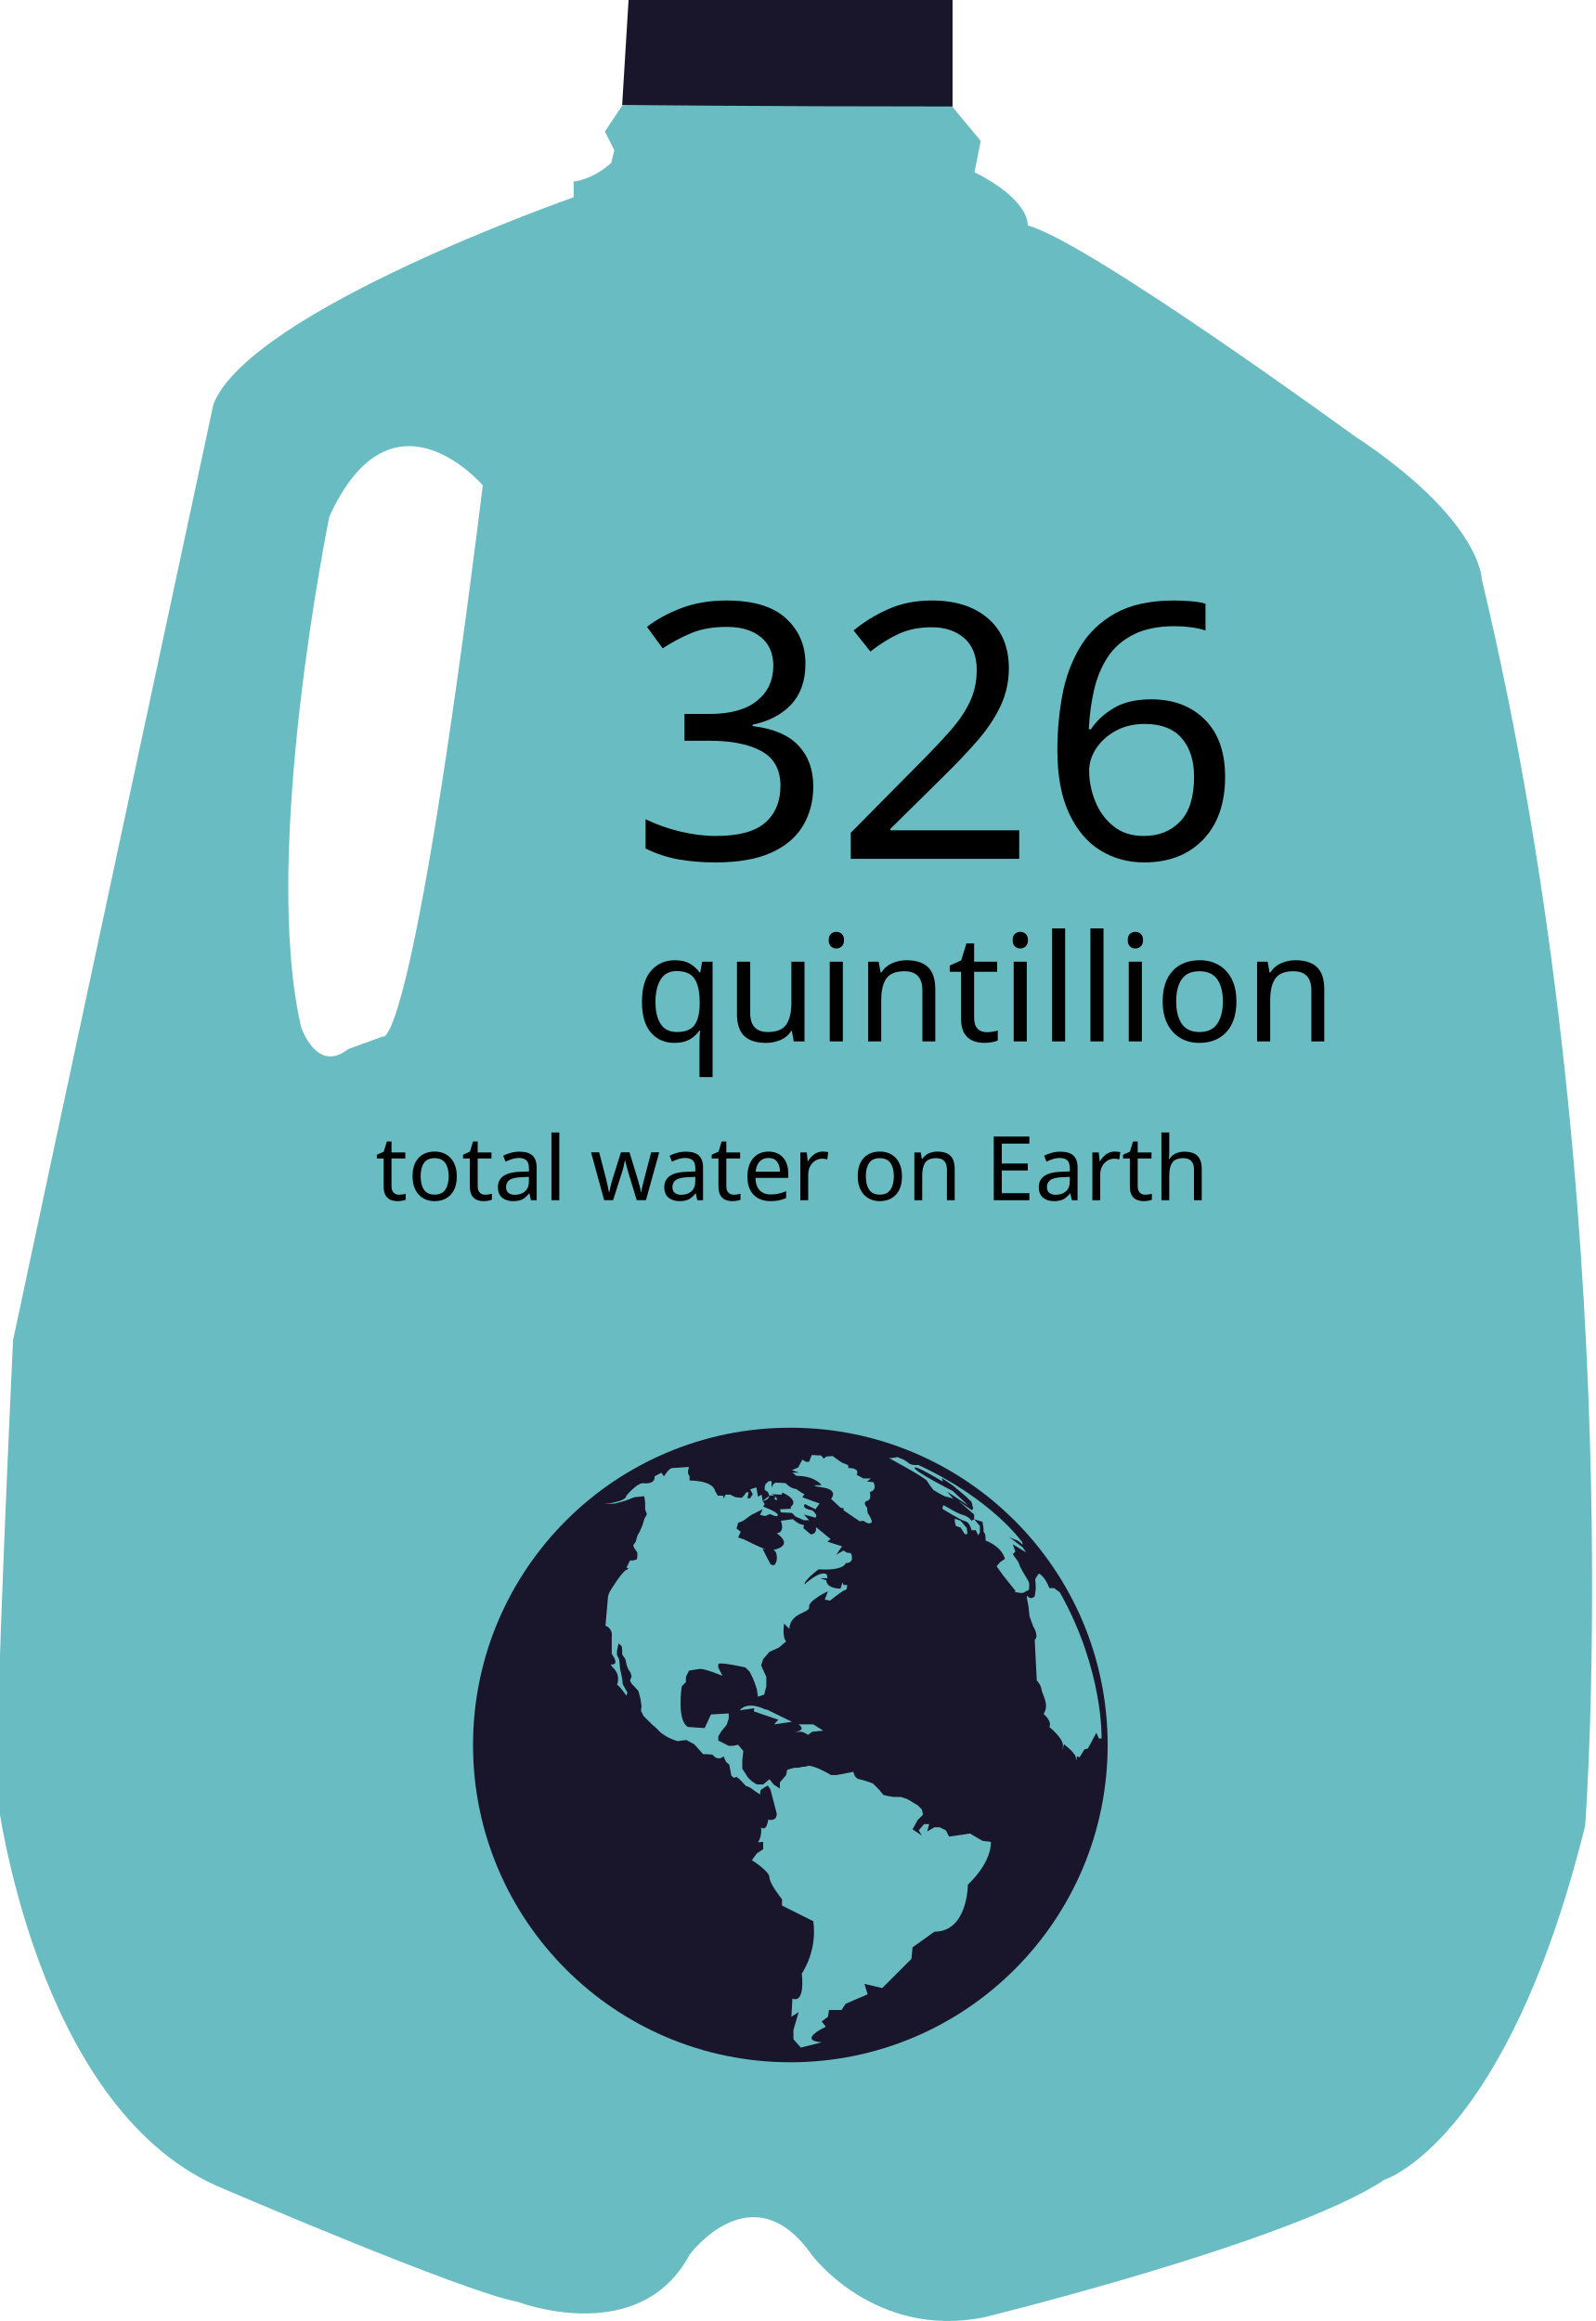
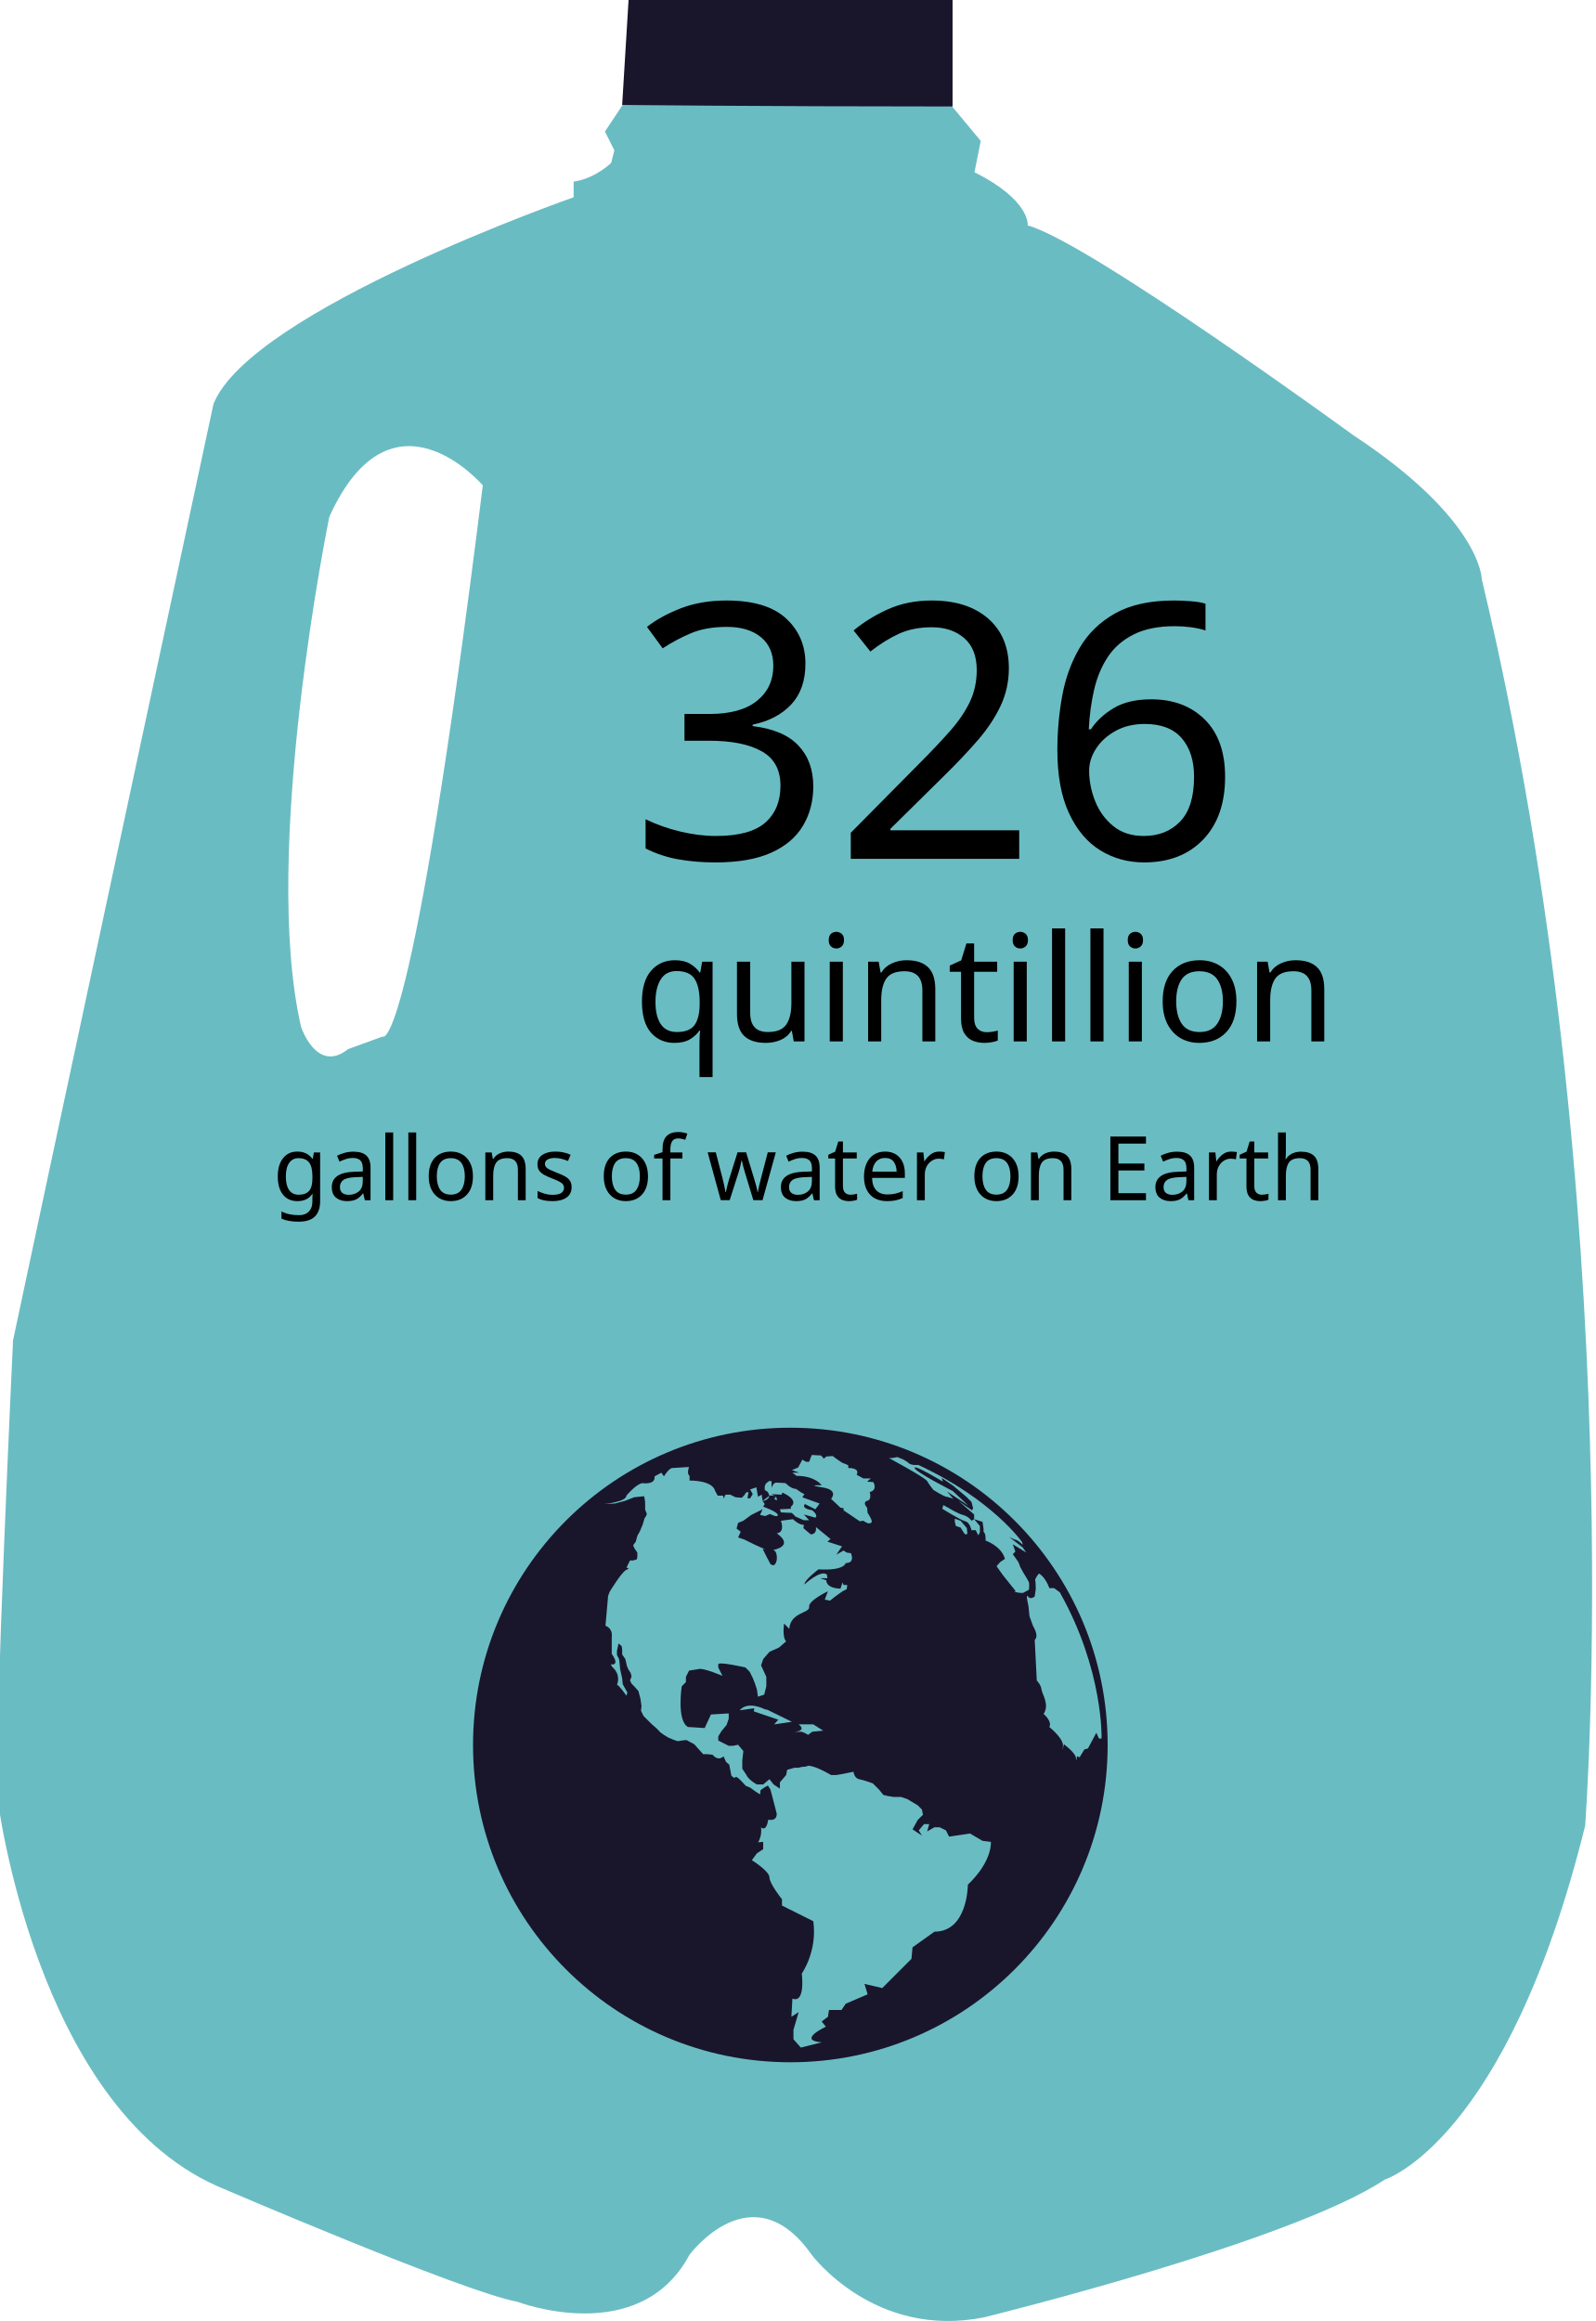
<svg xmlns="http://www.w3.org/2000/svg" version="1.1" id="Layer_1" x="0px" y="0px" width="536.378px" height="780.521px" viewBox="0 0 536.378 780.521" enable-background="new 0 0 536.378 780.521" xml:space="preserve">
  <g>
    <g>
      <path fill="#6ABCC3" d="M329.795,47.392l-2.106,10.53c18.959,9.479,17.903,17.903,17.903,17.903    c20.01,5.263,109.521,70.558,109.521,70.558c43.176,28.433,43.176,48.442,43.176,48.442    c50.553,211.678,34.752,419.134,34.752,419.134c-26.328,106.364-67.396,119.005-67.396,119.005    C434.049,754.024,330.852,779.3,330.852,779.3c-36.861,7.373-57.922-21.062-57.922-21.062c-20.01-28.435-41.069,0-41.069,0    c-16.853,31.595-57.922,15.798-57.922,15.798c-17.903-3.157-101.101-38.964-101.101-38.964    c-61.081-27.384-73.72-130.586-73.72-130.586c-1.052-20.011,5.267-153.751,5.267-153.751    C9.3,427.212,71.786,135.853,71.786,135.853c12.635-31.595,121.105-69.508,121.105-69.508v-5.267    c7.373-1.051,12.637-6.318,12.637-6.318l1.055-4.212l-3.161-6.318l8.424-12.636l2.175-18.333l100.026,15.161L329.795,47.392z     M162.352,163.23c0,0-30.543-35.806-51.604,10.534c0,0-23.17,112.683-9.479,171.655c0,0,5.267,15.797,15.798,7.373l11.584-4.212    C128.651,348.581,138.13,358.056,162.352,163.23z" />
    </g>
    <path fill="#19152B" d="M209.215,35.279c0,0,45.303,0.528,111.104,0.528V0H211.368L209.215,35.279z" />
  </g>
  <text transform="matrix(1 0 0 1 211.6836 288.8154)" font-family="'Interstate-Bold'" font-size="120">326 </text>
  <rect x="32.689" y="381.761" fill="none" width="468" height="82" />
-   <text transform="matrix(1 0 0 1 126.2461 403.6309)" font-family="'Interstate-Regular'" font-size="30">total water on Earth</text>
+   <text transform="matrix(1 0 0 1 91.7466 403.6309)" font-family="'Interstate-Regular'" font-size="30">gallons of water on Earth</text>
  <text transform="matrix(1 0 0 1 213.1182 350.21)" font-family="'Interstate-Bold'" font-size="50">quintillion</text>
  <path fill="#19162B" d="M372.468,586.821c0,58.921-47.772,106.693-106.699,106.693c-58.934,0-106.703-47.772-106.703-106.693  c0-58.936,47.769-106.702,106.703-106.702C324.695,480.119,372.468,527.887,372.468,586.821z M284.898,533.004h-1.225l-0.354-0.866  l-0.69,2.101c-5.101-0.179-4.752-2.809-4.752-2.809l-2.109-0.702h2.471l-0.184-1.229c-2.109-1.753-7.547,3.337-7.547,3.337  c0-1.579,4.742-5.09,4.742-5.09c8.779,0.522,9.131-2.109,9.131-2.109c3.328,0,1.752-3.333,1.752-3.333l-1.406-0.184l-1.053-0.696  l-2.457,1.4l1.928-2.808l-4.906-1.58l1.053-0.88l-4.92-4.031c0.346,2.63-1.758,2.45-1.758,2.45l-1.05-0.875l-1.411-1.229l0.174-1.06  c-1.753,0-3.685-1.932-3.685-1.932l-4.044,0.529c1.415,4.219-1.397,4.219-1.397,4.219c6.146,4.387-1.232,5.613-1.232,5.613  c1.588,0.347,1.232,3.339,1.232,3.339s-0.178,1.054-0.699,1.578c-0.534,0.534-1.411-0.167-1.411-0.167l-1.401-2.646l-1.233-2.461  c0,0,1.757,0,0.882,0c-0.882,0-7.026-3.149-7.026-3.149l-2.105-0.707l0.876-1.931l-1.405-1.056l0.529-1.927l1.753-0.707l2.63-1.932  l3.866-1.931l-0.876,1.931l1.758,0.347l1.579-0.697c0,0,2.638,1.4,2.638,0.352c0-1.06-4.92-2.808-4.92-2.808l0.524-0.882  l3.689-0.178l0.351-1.047c0.343-2.107-2.459-1.588-2.459-1.588c-0.348,1.688-2.284,1.764-2.284,1.764l-0.347-2.11l-1.229,0.704  l-0.534-3.159l-2.099,0.698l0.876,1.584l-0.876,1.406h-0.886l0.356-2.11l-0.877,0.175l-0.529,0.872l-0.877,0.886l-2.103-0.174  l-1.763-0.882c0,0-0.877,0-1.401,0c-0.53,0-0.704,1.401-0.704,1.401l-0.346-1.055h-1.763l-0.877-1.574  c-0.876-3.688-8.605-3.511-8.605-3.511v-1.585c-1.054-0.704-0.168-2.979-0.168-2.979l-5.451,0.346  c-1.225-0.177-2.981,2.808-2.981,2.808l-0.882-1.23l-2.282,1.23c0.352,2.987-4.035,2.283-4.035,2.283  c-2.11,0.183-5.442,4.214-5.442,4.214c0,2.108-7.555,2.812-7.555,2.812l3.689-0.177l3.337-0.872l3.16-1.229l3.332-0.355  c0,0,0.351,1.409,0.351,2.457c0,1.059,0,1.405,0,1.936c0,0.523,0.535,1.05,0.535,1.579c0,0.524-0.708,1.401-0.708,1.401  l-0.698,2.282l-0.886,2.112l-0.872,1.575l-0.525,1.936l-0.876,1.229l0.347,0.877l1.054,1.578v1.412l-0.168,0.872l-1.233,0.352  h-1.055l-1.229,2.461c0,0,1.575,0,0,0.703c-1.588,0.697-5.62,7.371-5.62,7.371l-0.529,1.412l-0.881,10.006  c2.639,1.045,2.11,3.684,2.11,3.684v5.792c2.985,4.22-0.348,3.518-0.348,3.518l0.525,0.87c3.155,2.816,1.579,5.973,1.579,5.973  c0.881,0.355,3.164,3.693,3.164,3.693l0.343-1.056l-1.576-2.812l-0.182-1.928l-0.688-3.159l-0.179-1.938l-0.177-1.407l-0.704-1.399  v-1.402l0.522-2.46l1.054,0.881l0.173,1.229v1.575l1.068,1.578l0.516,2.287l0.526,1.229l0.711,1.055l0.343,1.229l-0.521,1.404  l0.521,1.057l0.881,0.88l1.406,1.581l0.702,2.633l0.352,2.451l-0.179,1.581l0.877,1.761l1.406,1.401l1.411,1.4  c0,0,1.921,1.59,2.456,2.288c0.521,0.703,2.982,2.109,2.982,2.109s2.984,1.405,3.514,1.223c0.525-0.177,2.63-0.352,2.63-0.352  l2.638,1.405l2.982,3.338h1.227l1.936,0.184c2.11,2.451,3.685,0.521,3.685,0.521l0.881,1.935l1.054,0.877l0.708,3.688  c0,0,1.046,1.224,1.402,0.524c0.346-0.704,3.413,2.894,3.413,2.894l1.503,0.62l1.93,1.402l1.402,0.886l0.173-1.415l1.229-0.873  l1.231-0.701l0.877,1.401l2.109,8.075c0,2.817-2.853,1.998-2.853,1.998c-0.739,4.456-2.419,2.575-2.419,2.575  c0.355,3.149-1.023,5.049-1.023,5.049l1.731-0.141v2.455l-2.108,1.406l-1.703,2.295c0,0,5.917,3.681,5.917,5.789  c0,2.104,4.216,7.362,4.216,7.362v2.11l10.533,5.268c1.41,10.189-3.861,17.567-3.861,17.567c1.054,10.888-3.165,8.422-3.165,8.422  l-0.342,6.149l2.45-1.585l-1.756,5.971v3.16l2.469,2.812l7.016-1.761c-8.43-0.696,1.402-5.264,1.402-5.264l-1.402-1.756l2.109-1.579  l0.352-2.282h4.216l1.403-2.111l7.373-3.161l-1.059-3.507l5.971,1.404l9.832-9.832l0.357-3.861l7.377-5.273  c11.229,0,11.229-15.799,11.229-15.799c8.429-8.075,7.73-14.402,7.73-14.402l-2.807-0.348l-4.215-2.46l-7.031,1.05l-1.053-2.108  l-2.103-1.041h-1.752l-2.461,1.393l0.698-2.446h-1.754l-1.758,2.096l1.055,1.757l-3.157-2.104l1.752-3.158l1.758-1.755l-0.352-1.757  l-1.406-1.405l-3.513-2.104l-2.106-0.707h-2.454l-2.105-0.347l-1.412-0.354l-1.4-1.756l-2.113-2.11c0,0-2.807-1.054-4.561-1.404  c-1.752-0.349-1.932-2.503-1.932-2.503l-3.689,0.743l-2.104,0.356h-1.752c0,0-3.521-2.108-5.976-2.812c-2.458-0.698-1.758,0-2.809,0  c-1.054,0-2.109,0.352-2.109,0.352h-1.397l-2.469,0.702l-0.351,1.758l-2.101,2.461v2.104l-2.108-1.4l-1.406-1.763l-2.105,1.763  h-2.108c0,0-1.402-0.704-2.457-1.763c-1.054-1.052-1.054-1.402-1.054-1.402l-1.407-2.108v-2.808l0.352-3.164l-1.753-2.099  l-1.757,0.351h-1.406l-3.511-1.766v-1.397l1.056-1.758l1.751-2.1l0.704-2.114v-1.758l-5.971,0.352l-2.108,4.565l-5.616-0.353  c-3.862-2.104-2.105-13.69-2.105-13.69l1.406-1.406v-1.761l1.055-2.105l3.232-0.515c1.479-0.516,7.998,2.273,7.998,2.273  l-1.402-2.812c0,0,0,0,0-1.051c0-1.061,9.131,1.051,9.131,1.051l1.405,1.4l1.055,2.108l0.702,1.757l0.7,2.108l0.354,2.457  l2.101-0.703l0.708-2.804v-3.167l-1.762-3.854l0.708-2.117l2.105-2.446l3.167-1.41l2.448-2.11c-1.398-1.405-0.694-5.966-0.694-5.966  l1.758,1.748c0.341-5.608,7.016-5.259,6.67-7.372c-0.356-2.104,6.322-5.259,6.322-5.259l-1.056,2.804l1.754,0.351l1.761-1.404  l2.45-1.749l1.406-0.704L284.898,533.004z M293.16,511.765c0-1.057-1.406-2.99-1.406-2.99l-0.174-1.752  c-1.578-1.755-0.184-2.278-0.184-2.278c1.934-0.175,1.061-2.987,1.061-2.987c2.81-0.702,1.224-3.341,1.224-3.341l-2.101-0.169  l1.226-1.06h-2.457l-2.283-1.229c1.229-2.46-2.808-2.283-2.808-2.283v-0.881c0,0-0.877-0.52-1.584-0.692  c-0.696-0.183-3.688-2.466-3.688-2.466l-2.106,0.173L277,490.519l-0.877-1.057l-3.154-0.173l-0.881,2.283h-1.057l-1.227-0.709  l-1.406,2.636l-2.104,0.876l2.456,0.877h-2.288l1.406,1.059c6.322,0,8.43,3.16,8.43,3.16s-5.619-0.175,0.179,0.707  c5.793,0.876,2.985,3.856,2.985,3.856l3.164,2.986l1.045,0.174v0.711l5.441,3.68l1.232-0.173  C292.634,513.169,293.16,511.765,293.16,511.765z M270.326,509.307l3.866,1.053c1.06-0.877-1.054-2.453-1.054-2.453  c-4.037-0.711-2.457-2.113-2.457-2.113l3.511,1.759l1.406-1.936l-5.792-2.102l0.701-1.055l-1.049-0.529l-1.761-1.229  c-1.754,0-3.512-1.937-3.512-1.937s-2.108-0.173-3.164-0.173c-1.054,0-1.575,1.761-1.575,1.761v-2.284h-0.886l-1.05,0.879  l-0.352,0.872v1.232l1.054,0.702l0.527,1.226l-2.284,1.763l0.703,1.049l3.689-0.177l0.351-1.047l-0.88-0.534l0.702-0.697  l-1.575-0.877l3.333,0.173l0.352-0.702c5.97,2.812,2.812,4.743,2.812,4.743v0.693l-3.688,0.184l0.343,1.05l3.698,0.174l1.223,1.236  l2.808,1.224h1.764L270.326,509.307z M266.295,579.015l-8.255-4.039l-0.881-0.175c0,0-5.615-2.983-8.426,0.349l4.912-0.693  l-0.175,1.045l8.254,2.812l-1.405,1.573L266.295,579.015z M266.295,582.526c0,0,2.104-0.175,2.99-0.175  c0.866,0,2.446,1.056,2.446,1.056l1.406-1.056l3.692-0.351l-3.34-2.115h-4.919C271.732,582.354,266.295,582.526,266.295,582.526z   M305.275,491.74l-1.4-0.877l-2.11-0.87l-1.931,0.351h-0.887c0,0,12.121,6.496,12.824,7.727c0.699,1.227,2.109,2.983,2.109,2.983  s3.338,2.114,4.381,2.283c1.055,0.178,2.293,0.697,2.293,0.697l-2.109-2.456l7.195,4.739l-5.268-4.911c0,0-12.47-6.324-12.814-7.73  c-0.352-1.399,9.482,4.57,9.482,4.57l-0.354-1.237l3.867,2.635l4.383,3.693l1.756,1.752l0.531,2.105l-0.356,0.711l-4.564-3.162  l5.268,4.562v1.576l2.814,0.882l0.35,2.281v1.056c0,0,0.346,0.351,0.525,0.875c0.174,0.525,0.174,2.11,0.174,2.11  s5.268,1.748,6.5,6.14l-1.58,1.06l-1.232,1.411c0,0,1.752,2.455,2.109,2.976c0.352,0.529,3.857,4.747,4.209,5.269  c0.361,0.525-1.223,0.184,0.361,0.525c1.578,0.352,2.281,0.179,2.281,0.179l1.928-1.051c0,0,0.182-1.931,0-2.456  c-0.18-0.54-1.928-3.339-1.928-3.339l-1.055-1.936c0,0-0.355-1.228-0.707-1.756c-0.349-0.524-1.748-2.456-1.748-2.456l0.866-0.88  l-0.866-2.453l4.557,2.802c0,0,0.701,1.057,1.062,1.586c0.345,0.521-2.286-3.341-2.286-3.341l-4.568-3.512  c0,0,1.752,0.886,2.465,1.059c0.693,0.175,2.104,1.58,2.104,1.58l-0.178-0.886c0,0-10.01-14.397-34.945-25.98  C308.781,492.626,306.152,492.974,305.275,491.74z M329.507,515.274v-2.105l-1.938-2.286l-0.877,0.529c0,0-0.881-1.401-2.807-1.931  c-1.936-0.524-4.748-2.287-4.748-2.287l-1.92-1.045l-0.357,1.218c0,0,6.154,3.866,7.729,4.218c1.58,0.353,2.104,2.99,2.104,2.99  h1.408l0.877,1.753L329.507,515.274z M325.289,515.631l-0.174-1.758l-2.1-2.461l-1.941-0.704v1.057l0.354,1.404l1.589,0.526  l1.223,1.936C324.238,515.631,324.938,516.502,325.289,515.631z M349.346,529.151c0,0-1.406,1.753-1.231,2.277  c0.174,0.521,0.174,2.989,0.174,2.989l-0.349,2.453c0,0-1.403,1.23-2.28,0c-0.877-1.229,0.172,3.162,0.172,3.162l0.36,3.512  l1.226,3.342c0,0,2.106,3.332,0.522,4.561l0.699,13.693c0,0,1.405,1.402,1.584,2.985c0.174,1.581,2.812,5.096,0.707,8.25  c0,0,2.978,2.465,1.926,4.392c0,0,5.097,4.041,4.565,6.67c-0.524,2.645,0.351-0.877,0.351-0.877s4.047,2.986,4.047,4.743  c0,1.753,0.349-0.702,0.349-0.702l0.877,0.348l1.578-2.63l1.229-0.349l2.811-5.271l0.881,1.938h0.877  c0,0,0.703-23.007-14.045-49.173l-1.936-1.406h-1.582C352.855,534.06,351.625,530.375,349.346,529.151z" />
</svg>
